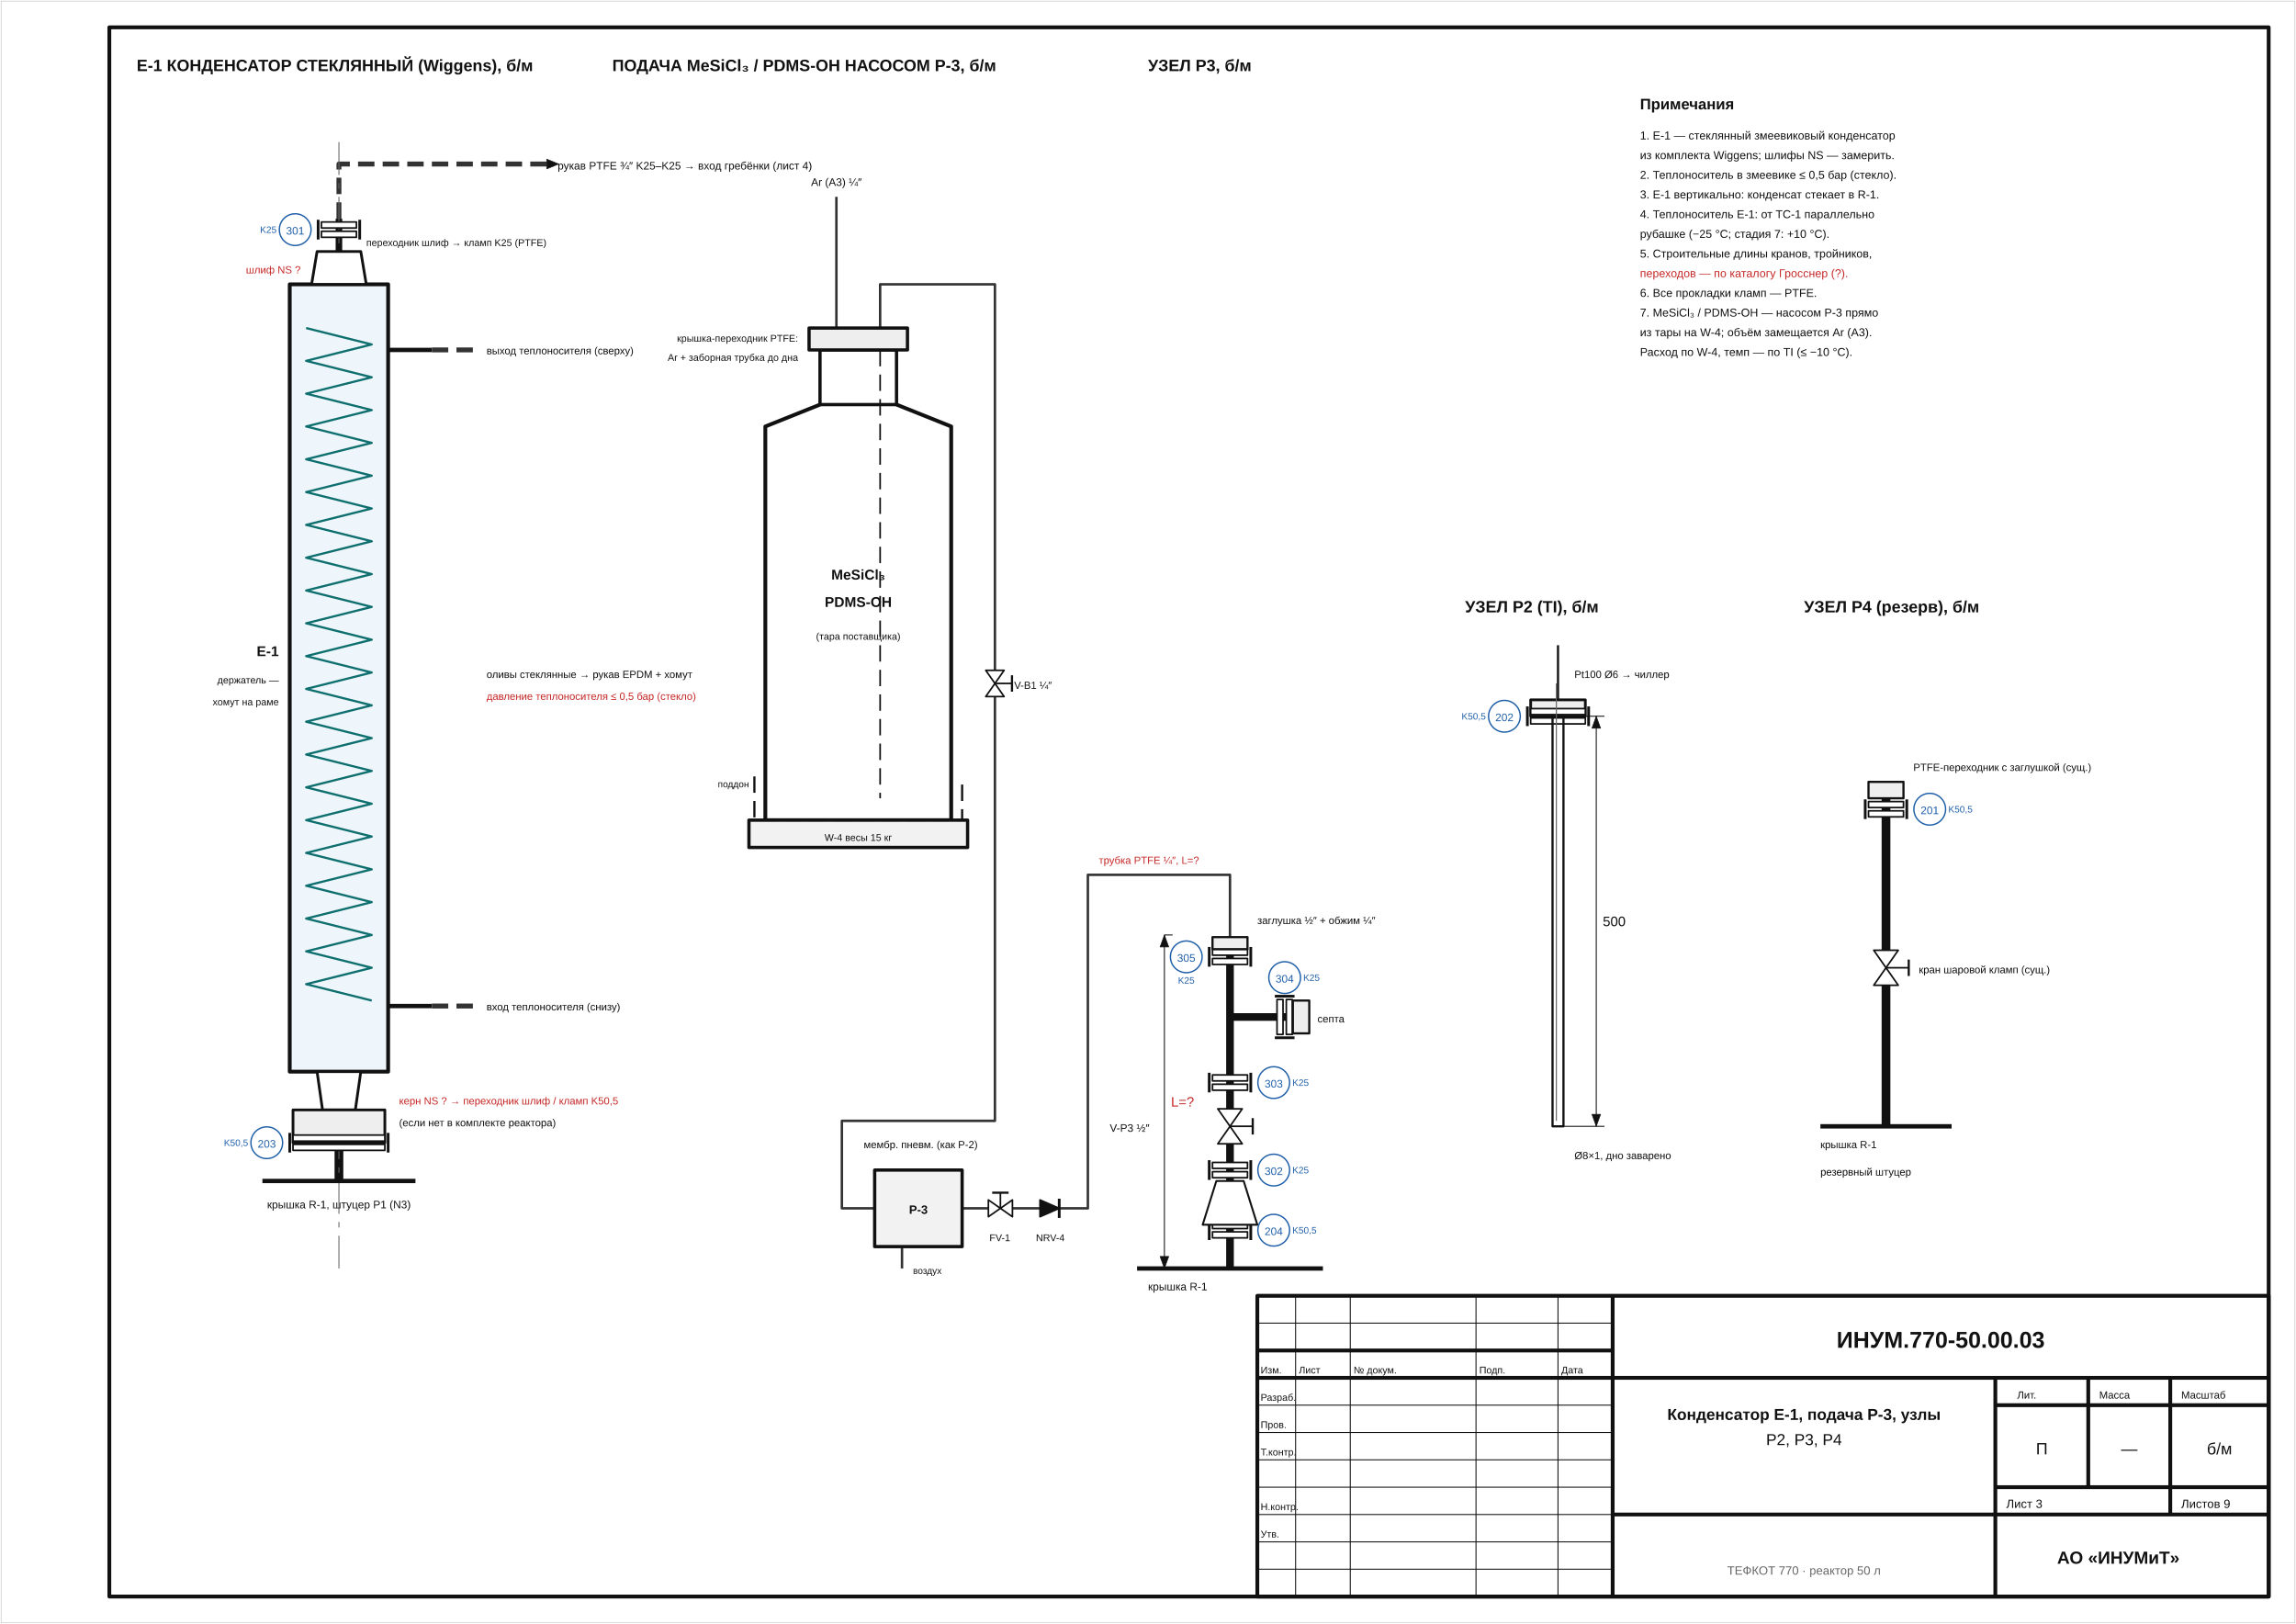
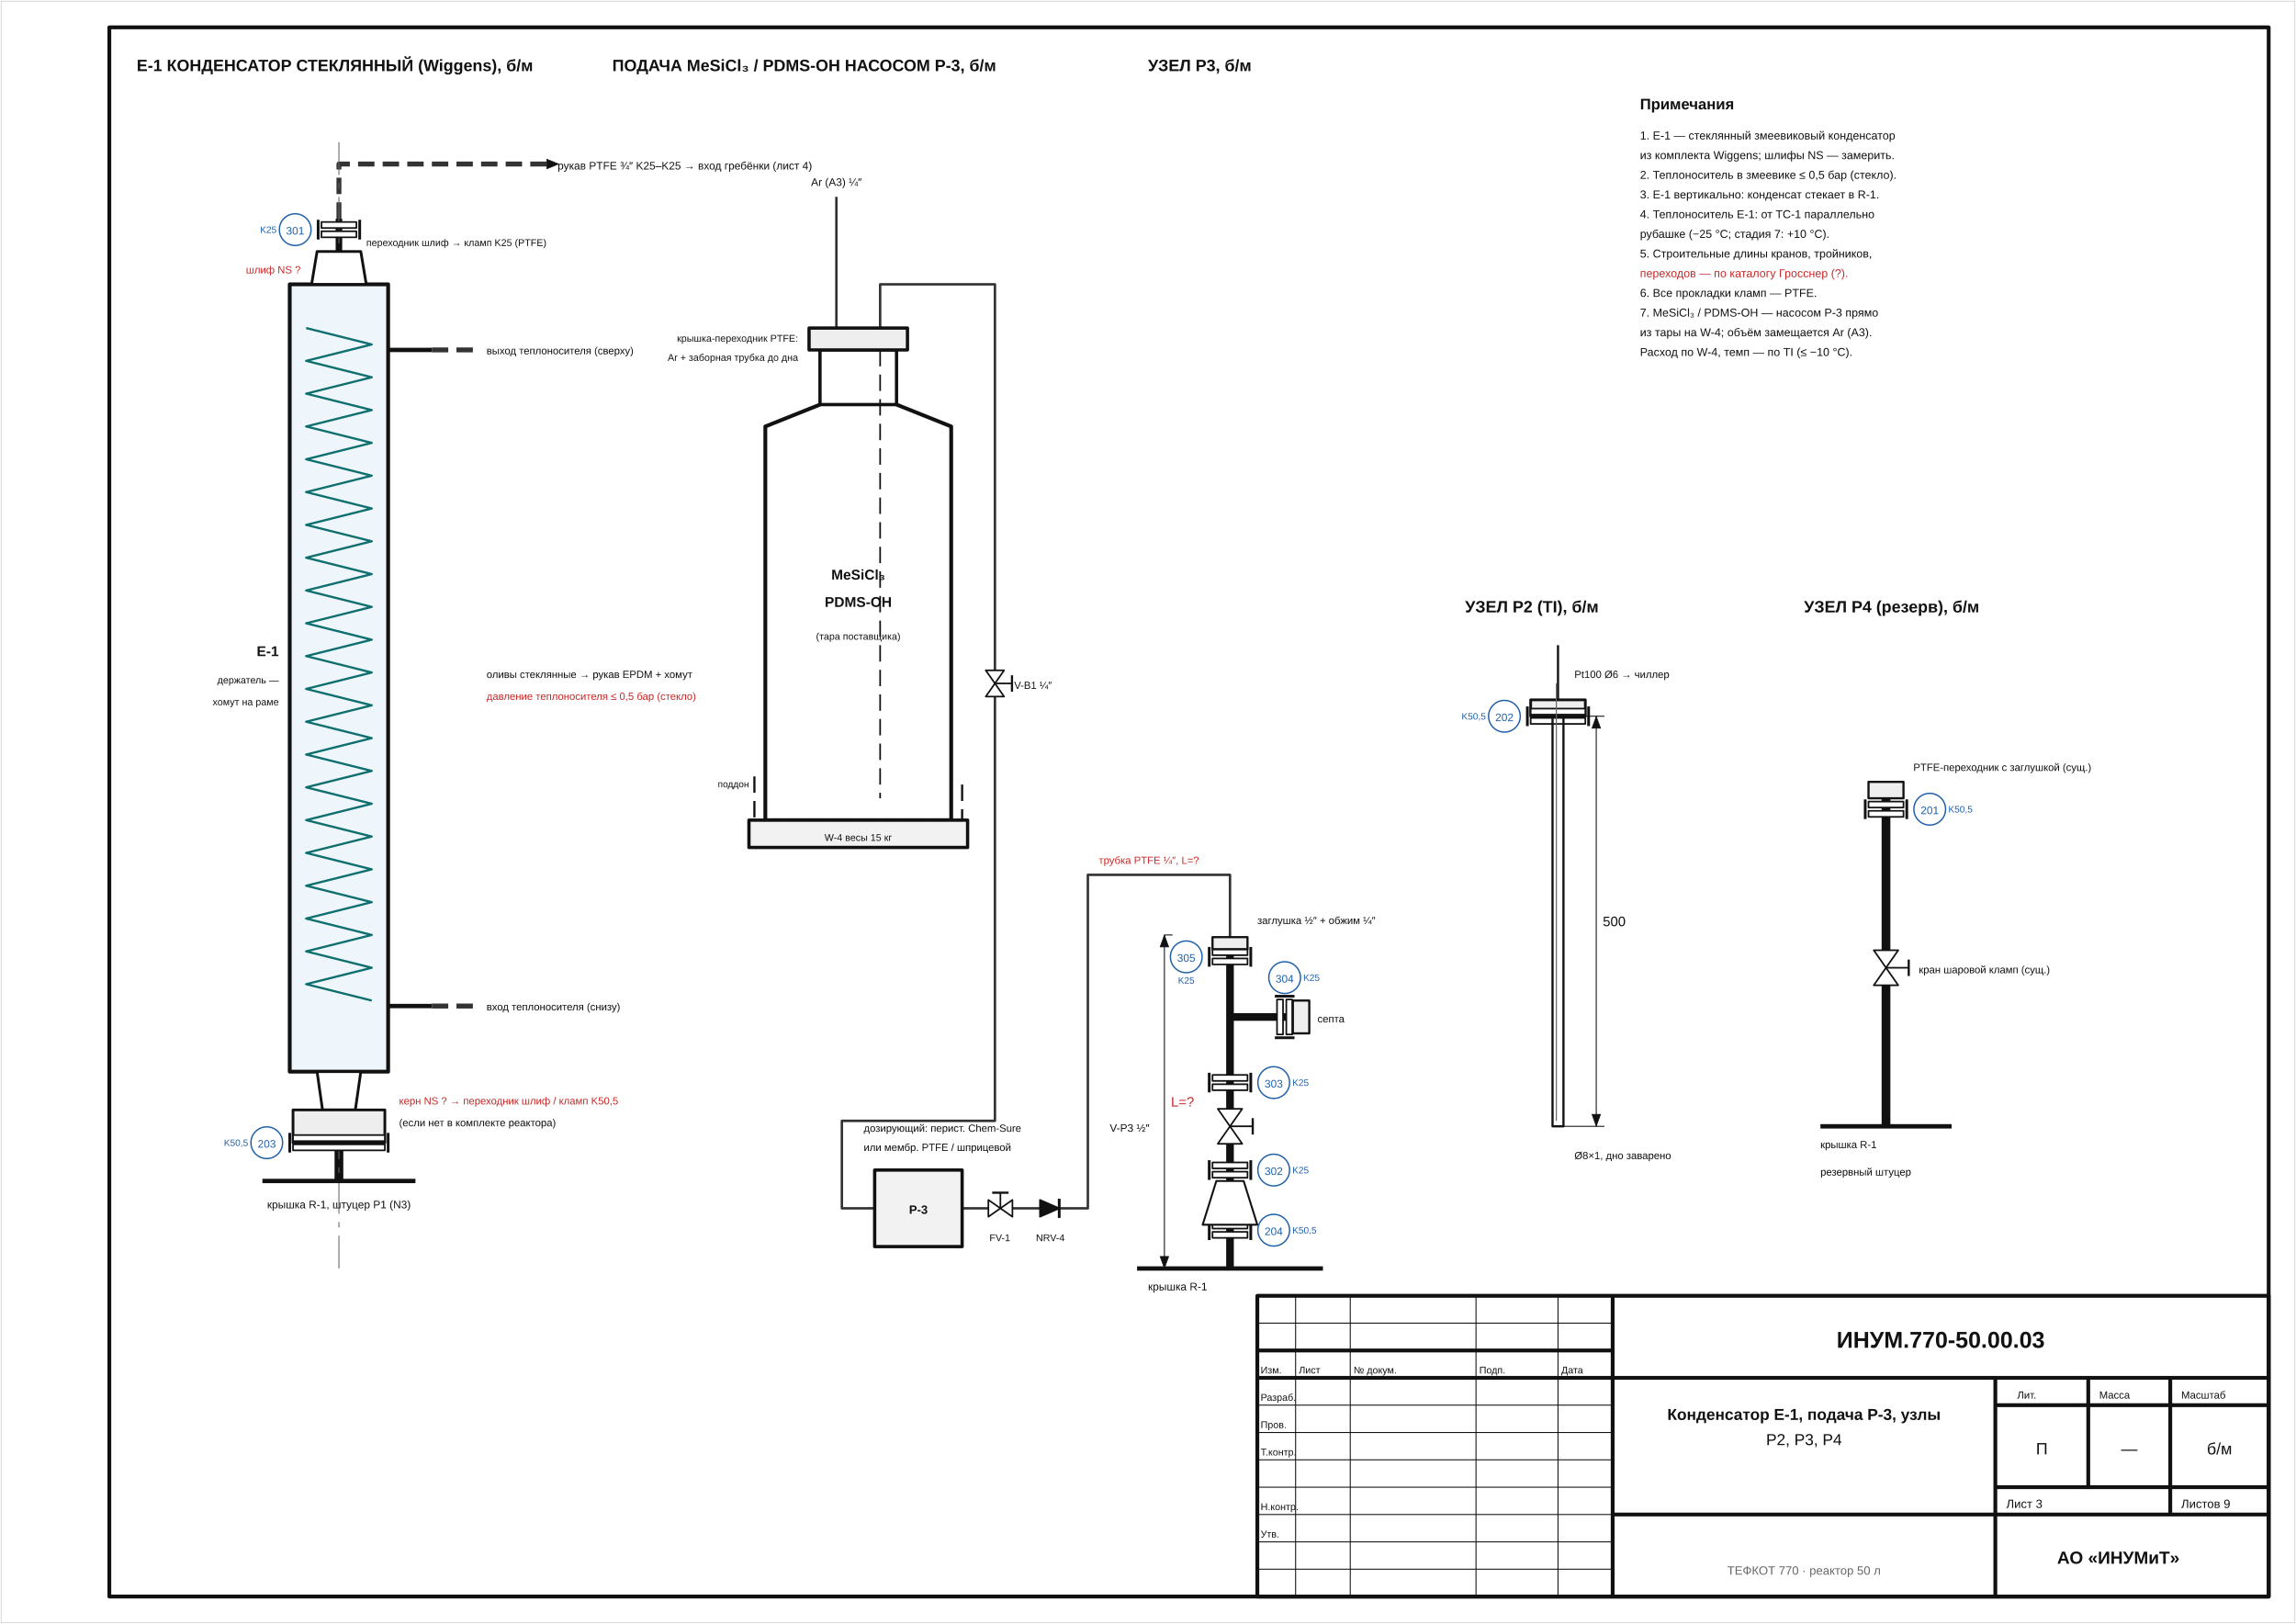
<svg xmlns="http://www.w3.org/2000/svg" viewBox="0 0 420.0 297.0" width="420.0mm" height="297.0mm" font-family="Arial, 'Liberation Sans', sans-serif">
  <rect width="100%" height="100%" fill="#fff" />
  <path d="M230.00,247.00 L295.00,247.00" fill="none" stroke="#111111" stroke-width="0.7" stroke-linejoin="round" />
  <path d="M230.00,252.00 L295.00,252.00" fill="none" stroke="#111111" stroke-width="0.7" stroke-linejoin="round" />
  <path d="M295.00,237.00 L295.00,292.00" fill="none" stroke="#111111" stroke-width="0.7" stroke-linejoin="round" />
  <path d="M295.00,252.00 L415.00,252.00" fill="none" stroke="#111111" stroke-width="0.7" stroke-linejoin="round" />
  <path d="M365.00,252.00 L365.00,292.00" fill="none" stroke="#111111" stroke-width="0.7" stroke-linejoin="round" />
  <path d="M295.00,277.00 L415.00,277.00" fill="none" stroke="#111111" stroke-width="0.7" stroke-linejoin="round" />
  <path d="M365.00,257.00 L415.00,257.00" fill="none" stroke="#111111" stroke-width="0.7" stroke-linejoin="round" />
  <path d="M365.00,272.00 L415.00,272.00" fill="none" stroke="#111111" stroke-width="0.7" stroke-linejoin="round" />
  <path d="M382.00,252.00 L382.00,272.00" fill="none" stroke="#111111" stroke-width="0.7" stroke-linejoin="round" />
  <path d="M397.00,252.00 L397.00,272.00" fill="none" stroke="#111111" stroke-width="0.7" stroke-linejoin="round" />
  <path d="M397.00,272.00 L397.00,277.00" fill="none" stroke="#111111" stroke-width="0.7" stroke-linejoin="round" />
  <path d="M71.00,184.00 L79.00,184.00" fill="none" stroke="#111111" stroke-width="0.8" stroke-linejoin="round" />
  <path d="M79.00,184.00 L87.00,184.00" fill="none" stroke="#333333" stroke-width="0.9" stroke-dasharray="3 1.5" stroke-linejoin="round" />
  <path d="M71.00,64.00 L79.00,64.00" fill="none" stroke="#111111" stroke-width="0.8" stroke-linejoin="round" />
  <path d="M79.00,64.00 L87.00,64.00" fill="none" stroke="#333333" stroke-width="0.9" stroke-dasharray="3 1.5" stroke-linejoin="round" />
  <path d="M62.00,46.00 L62.00,40.00" fill="none" stroke="#111111" stroke-width="1.2" stroke-linejoin="round" />
  <path d="M62.00,40.00 L62.00,30.00 L100.00,30.00" fill="none" stroke="#333333" stroke-width="0.9" stroke-dasharray="3 1.5" stroke-linejoin="round" />
  <path d="M62.00,209.00 L62.00,216.00" fill="none" stroke="#111111" stroke-width="1.6" stroke-linejoin="round" />
  <path d="M150.00,74.00 L140.00,78.00 L140.00,150.00 L174.00,150.00 L174.00,78.00 L164.00,74.00" fill="none" stroke="#111111" stroke-width="0.7" stroke-linejoin="round" />
  <path d="M153.00,60.00 L153.00,36.00" fill="none" stroke="#333333" stroke-width="0.45" stroke-linejoin="round" />
  <path d="M161.00,60.00 L161.00,52.00 L182.00,52.00 L182.00,122.60" fill="none" stroke="#333333" stroke-width="0.45" stroke-linejoin="round" />
  <path d="M182.00,127.40 L182.00,205.00 L154.00,205.00 L154.00,221.00 L160.00,221.00" fill="none" stroke="#333333" stroke-width="0.45" stroke-linejoin="round" />
-   <path d="M165.00,228.00 L165.00,232.00" fill="none" stroke="#333333" stroke-width="0.45" stroke-linejoin="round" />
  <path d="M176.00,221.00 L180.80,221.00" fill="none" stroke="#333333" stroke-width="0.45" stroke-linejoin="round" />
  <path d="M185.20,221.00 L190.24,221.00" fill="none" stroke="#333333" stroke-width="0.45" stroke-linejoin="round" />
  <path d="M193.76,221.00 L199.00,221.00 L199.00,160.00 L225.00,160.00 L225.00,171.40" fill="none" stroke="#333333" stroke-width="0.45" stroke-linejoin="round" />
  <path d="M225.00,232.00 L225.00,209.20" fill="none" stroke="#111111" stroke-width="1.4" stroke-linejoin="round" />
  <path d="M225.00,202.80 L225.00,174.00" fill="none" stroke="#111111" stroke-width="1.4" stroke-linejoin="round" />
  <path d="M225.00,186.00 L236.50,186.00" fill="none" stroke="#111111" stroke-width="1.4" stroke-linejoin="round" />
  <path d="M345.00,206.00 L345.00,180.20" fill="none" stroke="#111111" stroke-width="1.6" stroke-linejoin="round" />
  <path d="M345.00,173.80 L345.00,146.00" fill="none" stroke="#111111" stroke-width="1.6" stroke-linejoin="round" />
  <path d="M0.20,0.20 L419.80,0.20 L419.80,296.80 L0.20,296.80 Z" fill="none" stroke="#bbbbbb" stroke-width="0.1" stroke-linejoin="round" />
  <path d="M20.00,5.00 L415.00,5.00 L415.00,292.00 L20.00,292.00 Z" fill="none" stroke="#111111" stroke-width="0.7" stroke-linejoin="round" />
  <path d="M230.00,237.00 L415.00,237.00 L415.00,292.00 L230.00,292.00 Z" fill="none" stroke="#111111" stroke-width="0.7" stroke-linejoin="round" />
  <path d="M230.00,242.00 L295.00,242.00" fill="none" stroke="#111111" stroke-width="0.18" stroke-linejoin="round" />
  <path d="M230.00,257.00 L295.00,257.00" fill="none" stroke="#111111" stroke-width="0.18" stroke-linejoin="round" />
  <path d="M230.00,262.00 L295.00,262.00" fill="none" stroke="#111111" stroke-width="0.18" stroke-linejoin="round" />
  <path d="M230.00,267.00 L295.00,267.00" fill="none" stroke="#111111" stroke-width="0.18" stroke-linejoin="round" />
  <path d="M230.00,272.00 L295.00,272.00" fill="none" stroke="#111111" stroke-width="0.18" stroke-linejoin="round" />
  <path d="M230.00,277.00 L295.00,277.00" fill="none" stroke="#111111" stroke-width="0.18" stroke-linejoin="round" />
  <path d="M230.00,282.00 L295.00,282.00" fill="none" stroke="#111111" stroke-width="0.18" stroke-linejoin="round" />
  <path d="M230.00,287.00 L295.00,287.00" fill="none" stroke="#111111" stroke-width="0.18" stroke-linejoin="round" />
  <path d="M237.00,237.00 L237.00,292.00" fill="none" stroke="#111111" stroke-width="0.18" stroke-linejoin="round" />
  <path d="M247.00,237.00 L247.00,292.00" fill="none" stroke="#111111" stroke-width="0.18" stroke-linejoin="round" />
  <path d="M270.00,237.00 L270.00,292.00" fill="none" stroke="#111111" stroke-width="0.18" stroke-linejoin="round" />
  <path d="M285.00,237.00 L285.00,292.00" fill="none" stroke="#111111" stroke-width="0.18" stroke-linejoin="round" />
  <text x="230.60" y="251.20" font-size="1.8" text-anchor="start" fill="#111111">Изм.</text>
  <text x="237.60" y="251.20" font-size="1.8" text-anchor="start" fill="#111111">Лист</text>
  <text x="247.60" y="251.20" font-size="1.8" text-anchor="start" fill="#111111">№ докум.</text>
  <text x="270.60" y="251.20" font-size="1.8" text-anchor="start" fill="#111111">Подп.</text>
  <text x="285.60" y="251.20" font-size="1.8" text-anchor="start" fill="#111111">Дата</text>
  <text x="230.60" y="256.20" font-size="1.8" text-anchor="start" fill="#111111">Разраб.</text>
  <text x="230.60" y="261.20" font-size="1.8" text-anchor="start" fill="#111111">Пров.</text>
  <text x="230.60" y="266.20" font-size="1.8" text-anchor="start" fill="#111111">Т.контр.</text>
  <text x="230.60" y="276.20" font-size="1.8" text-anchor="start" fill="#111111">Н.контр.</text>
  <text x="230.60" y="281.20" font-size="1.8" text-anchor="start" fill="#111111">Утв.</text>
  <text x="248.60" y="256.20" font-size="1.8" text-anchor="start" fill="#111111" />
  <text x="355.00" y="246.50" font-size="4.2" text-anchor="middle" fill="#111111" font-weight="bold">ИНУМ.770-50.00.03</text>
  <text x="330.00" y="259.70" font-size="2.9" text-anchor="middle" fill="#111111" font-weight="bold">Конденсатор E-1, подача P-3, узлы</text>
  <text x="330.00" y="264.30" font-size="2.9" text-anchor="middle" fill="#111111">P2, P3, P4</text>
  <text x="369.00" y="255.80" font-size="1.9" text-anchor="start" fill="#111111">Лит.</text>
  <text x="384.00" y="255.80" font-size="1.9" text-anchor="start" fill="#111111">Масса</text>
  <text x="399.00" y="255.80" font-size="1.9" text-anchor="start" fill="#111111">Масштаб</text>
  <text x="373.50" y="266.00" font-size="3" text-anchor="middle" fill="#111111">П</text>
  <text x="389.50" y="266.00" font-size="3" text-anchor="middle" fill="#111111">—</text>
  <text x="406.00" y="266.00" font-size="3" text-anchor="middle" fill="#111111">б/м</text>
  <text x="367.00" y="275.80" font-size="2.2" text-anchor="start" fill="#111111">Лист 3</text>
  <text x="399.00" y="275.80" font-size="2.2" text-anchor="start" fill="#111111">Листов 9</text>
  <text x="387.50" y="286.00" font-size="3.2" text-anchor="middle" fill="#111111" font-weight="bold">АО «ИНУМиТ»</text>
  <text x="330.00" y="288.00" font-size="2.2" text-anchor="middle" fill="#666666">ТЕФКОТ 770 · реактор 50 л</text>
  <text x="25.00" y="13.00" font-size="3.0" text-anchor="start" fill="#111111" font-weight="bold">E-1 КОНДЕНСАТОР СТЕКЛЯННЫЙ (Wiggens), б/м</text>
  <path d="M62.00,26.00 L62.00,232.00" fill="none" stroke="#666666" stroke-width="0.18" stroke-dasharray="6 1.5 1 1.5" stroke-linejoin="round" />
  <path d="M53.00,52.00 L71.00,52.00 L71.00,196.00 L53.00,196.00 Z" fill="#eef6fb" stroke="#111111" stroke-width="0.7" stroke-linejoin="round" />
  <path d="M56.00,60.00 L68.00,63.00 L56.00,66.00 L68.00,69.00 L56.00,72.00 L68.00,75.00 L56.00,78.00 L68.00,81.00 L56.00,84.00 L68.00,87.00 L56.00,90.00 L68.00,93.00 L56.00,96.00 L68.00,99.00 L56.00,102.00 L68.00,105.00 L56.00,108.00 L68.00,111.00 L56.00,114.00 L68.00,117.00 L56.00,120.00 L68.00,123.00 L56.00,126.00 L68.00,129.00 L56.00,132.00 L68.00,135.00 L56.00,138.00 L68.00,141.00 L56.00,144.00 L68.00,147.00 L56.00,150.00 L68.00,153.00 L56.00,156.00 L68.00,159.00 L56.00,162.00 L68.00,165.00 L56.00,168.00 L68.00,171.00 L56.00,174.00 L68.00,177.00 L56.00,180.00 L68.00,183.00" fill="none" stroke="#0f6f6f" stroke-width="0.4" stroke-linejoin="round" />
  <text x="89.00" y="184.80" font-size="1.9" text-anchor="start" fill="#111111">вход теплоносителя (снизу)</text>
  <text x="89.00" y="64.80" font-size="1.9" text-anchor="start" fill="#111111">выход теплоносителя (сверху)</text>
  <text x="89.00" y="124.00" font-size="1.9" text-anchor="start" fill="#111111">оливы стеклянные → рукав EPDM + хомут</text>
  <text x="89.00" y="128.00" font-size="1.9" text-anchor="start" fill="#c62828">давление теплоносителя ≤ 0,5 бар (стекло)</text>
  <path d="M57.00,52.00 L67.00,52.00 L66.00,46.00 L58.00,46.00 Z" fill="#ffffff" stroke="#111111" stroke-width="0.5" stroke-linejoin="round" />
  <text x="55.00" y="50.00" font-size="1.9" text-anchor="end" fill="#c62828">шлиф NS ?</text>
  <path d="M58.80,40.60 L65.20,40.60 L65.20,41.70 L58.80,41.70 Z" fill="#ffffff" stroke="#111111" stroke-width="0.3" stroke-linejoin="round" />
  <path d="M58.80,42.30 L65.20,42.30 L65.20,43.40 L58.80,43.40 Z" fill="#ffffff" stroke="#111111" stroke-width="0.3" stroke-linejoin="round" />
  <path d="M58.20,40.20 L58.20,43.80" fill="none" stroke="#111111" stroke-width="0.5" stroke-linejoin="round" />
  <path d="M65.80,40.20 L65.80,43.80" fill="none" stroke="#111111" stroke-width="0.5" stroke-linejoin="round" />
  <circle cx="54.00" cy="42.00" r="2.90" fill="#ffffff" stroke="#1f5fa8" stroke-width="0.25" />
  <text x="54.00" y="42.90" font-size="2.0" text-anchor="middle" fill="#1f5fa8">301</text>
  <path d="M102.20,30.00 L100.00,30.90 L100.00,29.10 Z" fill="#111111" stroke="#111111" stroke-width="0.1" stroke-linejoin="round" />
  <text x="102.00" y="31.00" font-size="2.0" text-anchor="start" fill="#111111">рукав PTFE ¾″ K25–K25 → вход гребёнки (лист 4)</text>
  <text x="67.00" y="45.00" font-size="1.8" text-anchor="start" fill="#111111">переходник шлиф → кламп K25 (PTFE)</text>
  <path d="M58.00,196.00 L66.00,196.00 L65.00,203.00 L59.00,203.00 Z" fill="#ffffff" stroke="#111111" stroke-width="0.5" stroke-linejoin="round" />
  <path d="M53.60,203.00 L70.40,203.00 L70.40,209.00 L53.60,209.00 Z" fill="#eeeeee" stroke="#111111" stroke-width="0.5" stroke-linejoin="round" />
  <text x="73.00" y="202.00" font-size="1.9" text-anchor="start" fill="#c62828">керн NS ? → переходник шлиф / кламп K50,5</text>
  <text x="73.00" y="206.00" font-size="1.9" text-anchor="start" fill="#111111">(если нет в комплекте реактора)</text>
  <path d="M53.60,207.60 L70.40,207.60 L70.40,208.70 L53.60,208.70 Z" fill="#ffffff" stroke="#111111" stroke-width="0.3" stroke-linejoin="round" />
  <path d="M53.60,209.30 L70.40,209.30 L70.40,210.40 L53.60,210.40 Z" fill="#ffffff" stroke="#111111" stroke-width="0.3" stroke-linejoin="round" />
  <path d="M53.00,207.20 L53.00,210.80" fill="none" stroke="#111111" stroke-width="0.5" stroke-linejoin="round" />
  <path d="M71.00,207.20 L71.00,210.80" fill="none" stroke="#111111" stroke-width="0.5" stroke-linejoin="round" />
  <circle cx="48.80" cy="209.00" r="2.90" fill="#ffffff" stroke="#1f5fa8" stroke-width="0.25" />
  <text x="48.80" y="209.90" font-size="2.0" text-anchor="middle" fill="#1f5fa8">203</text>
  <path d="M48.00,216.00 L76.00,216.00" fill="none" stroke="#111111" stroke-width="0.8" stroke-linejoin="round" />
  <text x="62.00" y="221.00" font-size="2.0" text-anchor="middle" fill="#111111">крышка R-1, штуцер P1 (N3)</text>
  <text x="51.00" y="120.00" font-size="2.6" text-anchor="end" fill="#111111" font-weight="bold">E-1</text>
  <text x="51.00" y="125.00" font-size="1.8" text-anchor="end" fill="#111111">держатель —</text>
  <text x="51.00" y="129.00" font-size="1.8" text-anchor="end" fill="#111111">хомут на раме</text>
  <text x="112.00" y="13.00" font-size="3.0" text-anchor="start" fill="#111111" font-weight="bold">ПОДАЧА MeSiCl₃ / PDMS-OH НАСОСОМ P-3, б/м</text>
  <path d="M150.00,64.00 L164.00,64.00 L164.00,74.00 L150.00,74.00 Z" fill="none" stroke="#111111" stroke-width="0.6" stroke-linejoin="round" />
  <path d="M148.00,60.00 L166.00,60.00 L166.00,64.00 L148.00,64.00 Z" fill="#eeeeee" stroke="#111111" stroke-width="0.6" stroke-linejoin="round" />
  <text x="157.00" y="106.00" font-size="2.6" text-anchor="middle" fill="#111111" font-weight="bold">MeSiCl₃</text>
  <text x="157.00" y="111.00" font-size="2.6" text-anchor="middle" fill="#111111" font-weight="bold">PDMS-OH</text>
  <text x="157.00" y="117.00" font-size="1.8" text-anchor="middle" fill="#111111">(тара поставщика)</text>
  <path d="M161.00,64.00 L161.00,146.00" fill="none" stroke="#111111" stroke-width="0.3" stroke-dasharray="3 1.5" stroke-linejoin="round" />
  <path d="M137.00,150.00 L177.00,150.00 L177.00,155.00 L137.00,155.00 Z" fill="#f2f2f2" stroke="#111111" stroke-width="0.6" stroke-linejoin="round" />
  <text x="157.00" y="153.80" font-size="1.8" text-anchor="middle" fill="#111111">W-4 весы 15 кг</text>
  <path d="M138.00,142.00 L138.00,150.00 L176.00,150.00 L176.00,142.00" fill="none" stroke="#111111" stroke-width="0.4" stroke-dasharray="3 1.5" stroke-linejoin="round" />
  <text x="137.00" y="144.00" font-size="1.7" text-anchor="end" fill="#111111">поддон</text>
  <text x="153.00" y="34.00" font-size="2.0" text-anchor="middle" fill="#111111">Ar (A3) ¼″</text>
  <text x="146.00" y="62.50" font-size="1.8" text-anchor="end" fill="#111111">крышка-переходник PTFE:</text>
  <text x="146.00" y="66.00" font-size="1.8" text-anchor="end" fill="#111111">Ar + заборная трубка до дна</text>
  <path d="M180.32,122.60 L183.68,127.40 L180.32,127.40 L183.68,122.60 Z" fill="#ffffff" stroke="#111111" stroke-width="0.3" stroke-linejoin="round" />
  <path d="M182.00,125.00 L185.12,125.00" fill="none" stroke="#111111" stroke-width="0.3" stroke-linejoin="round" />
  <path d="M185.12,123.50 L185.12,126.50" fill="none" stroke="#111111" stroke-width="0.4" stroke-linejoin="round" />
  <text x="185.50" y="126.00" font-size="1.9" text-anchor="start" fill="#111111">V-B1 ¼″</text>
  <path d="M160.00,214.00 L176.00,214.00 L176.00,228.00 L160.00,228.00 Z" fill="#f2f2f2" stroke="#111111" stroke-width="0.6" stroke-linejoin="round" />
  <text x="168.00" y="222.00" font-size="2.2" text-anchor="middle" fill="#111111" font-weight="bold">P-3</text>
-   <text x="158.00" y="210.00" font-size="1.9" text-anchor="start" fill="#111111">мембр. пневм. (как P-2)</text>
-   <text x="167.00" y="233.00" font-size="1.7" text-anchor="start" fill="#111111">воздух</text>
+   <text x="158.00" y="207.00" font-size="1.9" text-anchor="start" fill="#111111">дозирующий: перист. Chem-Sure</text>
+   <text x="158.00" y="210.50" font-size="1.9" text-anchor="start" fill="#111111">или мембр. PTFE / шприцевой</text>
  <path d="M180.80,219.46 L185.20,222.54 L185.20,219.46 L180.80,222.54 Z" fill="#ffffff" stroke="#111111" stroke-width="0.3" stroke-linejoin="round" />
  <path d="M183.00,221.00 L183.00,218.14" fill="none" stroke="#111111" stroke-width="0.3" stroke-linejoin="round" />
  <path d="M181.50,218.14 L184.50,218.14" fill="none" stroke="#111111" stroke-width="0.4" stroke-linejoin="round" />
  <text x="181.00" y="227.00" font-size="1.8" text-anchor="start" fill="#111111">FV-1</text>
  <path d="M193.76,221.00 L190.24,222.54 L190.24,219.46 Z" fill="#111111" stroke="#111111" stroke-width="0.3" stroke-linejoin="round" />
  <path d="M193.76,222.76 L193.76,219.24" fill="none" stroke="#111111" stroke-width="0.5" stroke-linejoin="round" />
  <text x="189.50" y="227.00" font-size="1.8" text-anchor="start" fill="#111111">NRV-4</text>
  <text x="201.00" y="158.00" font-size="1.9" text-anchor="start" fill="#c62828">трубка PTFE ¼″, L=?</text>
  <text x="210.00" y="13.00" font-size="3.0" text-anchor="start" fill="#111111" font-weight="bold">УЗЕЛ P3, б/м</text>
  <path d="M208.00,232.00 L242.00,232.00" fill="none" stroke="#111111" stroke-width="0.8" stroke-linejoin="round" />
  <text x="210.00" y="236.00" font-size="2.0" text-anchor="start" fill="#111111">крышка R-1</text>
  <path d="M221.80,223.60 L228.20,223.60 L228.20,224.70 L221.80,224.70 Z" fill="#ffffff" stroke="#111111" stroke-width="0.3" stroke-linejoin="round" />
  <path d="M221.80,225.30 L228.20,225.30 L228.20,226.40 L221.80,226.40 Z" fill="#ffffff" stroke="#111111" stroke-width="0.3" stroke-linejoin="round" />
  <path d="M221.20,223.20 L221.20,226.80" fill="none" stroke="#111111" stroke-width="0.5" stroke-linejoin="round" />
  <path d="M228.80,223.20 L228.80,226.80" fill="none" stroke="#111111" stroke-width="0.5" stroke-linejoin="round" />
  <circle cx="233.00" cy="225.00" r="2.90" fill="#ffffff" stroke="#1f5fa8" stroke-width="0.25" />
  <text x="233.00" y="225.90" font-size="2.0" text-anchor="middle" fill="#1f5fa8">204</text>
  <path d="M222.50,216.00 L227.50,216.00 L230.00,224.00 L220.00,224.00 Z" fill="#ffffff" stroke="#111111" stroke-width="0.35" stroke-linejoin="round" />
  <path d="M221.80,212.60 L228.20,212.60 L228.20,213.70 L221.80,213.70 Z" fill="#ffffff" stroke="#111111" stroke-width="0.3" stroke-linejoin="round" />
  <path d="M221.80,214.30 L228.20,214.30 L228.20,215.40 L221.80,215.40 Z" fill="#ffffff" stroke="#111111" stroke-width="0.3" stroke-linejoin="round" />
  <path d="M221.20,212.20 L221.20,215.80" fill="none" stroke="#111111" stroke-width="0.5" stroke-linejoin="round" />
  <path d="M228.80,212.20 L228.80,215.80" fill="none" stroke="#111111" stroke-width="0.5" stroke-linejoin="round" />
  <circle cx="233.00" cy="214.00" r="2.90" fill="#ffffff" stroke="#1f5fa8" stroke-width="0.25" />
  <text x="233.00" y="214.90" font-size="2.0" text-anchor="middle" fill="#1f5fa8">302</text>
  <path d="M222.76,202.80 L227.24,209.20 L222.76,209.20 L227.24,202.80 Z" fill="#ffffff" stroke="#111111" stroke-width="0.3" stroke-linejoin="round" />
  <path d="M225.00,206.00 L229.16,206.00" fill="none" stroke="#111111" stroke-width="0.3" stroke-linejoin="round" />
  <path d="M229.16,204.50 L229.16,207.50" fill="none" stroke="#111111" stroke-width="0.4" stroke-linejoin="round" />
  <text x="203.00" y="207.00" font-size="2.0" text-anchor="start" fill="#111111">V-P3 ½″</text>
  <path d="M221.80,196.60 L228.20,196.60 L228.20,197.70 L221.80,197.70 Z" fill="#ffffff" stroke="#111111" stroke-width="0.3" stroke-linejoin="round" />
  <path d="M221.80,198.30 L228.20,198.30 L228.20,199.40 L221.80,199.40 Z" fill="#ffffff" stroke="#111111" stroke-width="0.3" stroke-linejoin="round" />
  <path d="M221.20,196.20 L221.20,199.80" fill="none" stroke="#111111" stroke-width="0.5" stroke-linejoin="round" />
  <path d="M228.80,196.20 L228.80,199.80" fill="none" stroke="#111111" stroke-width="0.5" stroke-linejoin="round" />
  <circle cx="233.00" cy="198.00" r="2.90" fill="#ffffff" stroke="#1f5fa8" stroke-width="0.25" />
  <text x="233.00" y="198.90" font-size="2.0" text-anchor="middle" fill="#1f5fa8">303</text>
  <path d="M233.60,182.80 L234.70,182.80 L234.70,189.20 L233.60,189.20 Z" fill="#ffffff" stroke="#111111" stroke-width="0.3" stroke-linejoin="round" />
  <path d="M235.30,182.80 L236.40,182.80 L236.40,189.20 L235.30,189.20 Z" fill="#ffffff" stroke="#111111" stroke-width="0.3" stroke-linejoin="round" />
  <path d="M233.20,182.20 L236.80,182.20" fill="none" stroke="#111111" stroke-width="0.5" stroke-linejoin="round" />
  <path d="M233.20,189.80 L236.80,189.80" fill="none" stroke="#111111" stroke-width="0.5" stroke-linejoin="round" />
  <circle cx="235.00" cy="178.80" r="2.90" fill="#ffffff" stroke="#1f5fa8" stroke-width="0.25" />
  <text x="235.00" y="179.70" font-size="2.0" text-anchor="middle" fill="#1f5fa8">304</text>
  <path d="M236.50,183.00 L239.50,183.00 L239.50,189.00 L236.50,189.00 Z" fill="#eeeeee" stroke="#111111" stroke-width="0.4" stroke-linejoin="round" />
  <text x="241.00" y="187.00" font-size="1.9" text-anchor="start" fill="#111111">септа</text>
  <path d="M221.80,173.60 L228.20,173.60 L228.20,174.70 L221.80,174.70 Z" fill="#ffffff" stroke="#111111" stroke-width="0.3" stroke-linejoin="round" />
  <path d="M221.80,175.30 L228.20,175.30 L228.20,176.40 L221.80,176.40 Z" fill="#ffffff" stroke="#111111" stroke-width="0.3" stroke-linejoin="round" />
  <path d="M221.20,173.20 L221.20,176.80" fill="none" stroke="#111111" stroke-width="0.5" stroke-linejoin="round" />
  <path d="M228.80,173.20 L228.80,176.80" fill="none" stroke="#111111" stroke-width="0.5" stroke-linejoin="round" />
  <circle cx="217.00" cy="175.00" r="2.90" fill="#ffffff" stroke="#1f5fa8" stroke-width="0.25" />
  <text x="217.00" y="175.90" font-size="2.0" text-anchor="middle" fill="#1f5fa8">305</text>
  <path d="M221.80,171.40 L228.20,171.40 L228.20,173.60 L221.80,173.60 Z" fill="#eeeeee" stroke="#111111" stroke-width="0.4" stroke-linejoin="round" />
  <text x="230.00" y="169.00" font-size="1.9" text-anchor="start" fill="#111111">заглушка ½″ + обжим ¼″</text>
  <path d="M213.00,232.00 L214.50,232.00" fill="none" stroke="#111111" stroke-width="0.18" stroke-linejoin="round" />
  <path d="M213.00,171.00 L214.50,171.00" fill="none" stroke="#111111" stroke-width="0.18" stroke-linejoin="round" />
  <path d="M213.00,232.00 L213.00,171.00" fill="none" stroke="#111111" stroke-width="0.18" stroke-linejoin="round" />
  <path d="M213.00,232.00 L212.20,229.80 L213.80,229.80 Z" fill="#111111" stroke="#111111" stroke-width="0.1" stroke-linejoin="round" />
  <path d="M213.00,171.00 L213.80,173.20 L212.20,173.20 Z" fill="#111111" stroke="#111111" stroke-width="0.1" stroke-linejoin="round" />
  <text x="214.20" y="202.38" font-size="2.5" text-anchor="start" fill="#c62828">L=?</text>
  <text x="268.00" y="112.00" font-size="3.0" text-anchor="start" fill="#111111" font-weight="bold">УЗЕЛ P2 (TI), б/м</text>
  <path d="M280.00,128.00 L290.00,128.00 L290.00,131.00 L280.00,131.00 Z" fill="#eeeeee" stroke="#111111" stroke-width="0.5" stroke-linejoin="round" />
  <path d="M280.00,129.60 L290.00,129.60 L290.00,130.70 L280.00,130.70 Z" fill="#ffffff" stroke="#111111" stroke-width="0.3" stroke-linejoin="round" />
  <path d="M280.00,131.30 L290.00,131.30 L290.00,132.40 L280.00,132.40 Z" fill="#ffffff" stroke="#111111" stroke-width="0.3" stroke-linejoin="round" />
  <path d="M279.40,129.20 L279.40,132.80" fill="none" stroke="#111111" stroke-width="0.5" stroke-linejoin="round" />
  <path d="M290.60,129.20 L290.60,132.80" fill="none" stroke="#111111" stroke-width="0.5" stroke-linejoin="round" />
  <circle cx="275.20" cy="131.00" r="2.90" fill="#ffffff" stroke="#1f5fa8" stroke-width="0.25" />
  <text x="275.20" y="131.90" font-size="2.0" text-anchor="middle" fill="#1f5fa8">202</text>
  <path d="M284.00,131.00 L286.00,131.00 L286.00,206.00 L284.00,206.00 Z" fill="none" stroke="#111111" stroke-width="0.4" stroke-linejoin="round" />
  <path d="M284.70,125.00 L284.70,205.00" fill="none" stroke="#666666" stroke-width="0.2" stroke-linejoin="round" />
  <path d="M285.00,128.00 L285.00,118.00" fill="none" stroke="#111111" stroke-width="0.4" stroke-linejoin="round" />
  <text x="288.00" y="124.00" font-size="1.9" text-anchor="start" fill="#111111">Pt100 Ø6 → чиллер</text>
  <path d="M286.00,131.00 L293.50,131.00" fill="none" stroke="#111111" stroke-width="0.18" stroke-linejoin="round" />
  <path d="M286.00,206.00 L293.50,206.00" fill="none" stroke="#111111" stroke-width="0.18" stroke-linejoin="round" />
  <path d="M292.00,131.00 L292.00,206.00" fill="none" stroke="#111111" stroke-width="0.18" stroke-linejoin="round" />
  <path d="M292.00,131.00 L292.80,133.20 L291.20,133.20 Z" fill="#111111" stroke="#111111" stroke-width="0.1" stroke-linejoin="round" />
  <path d="M292.00,206.00 L291.20,203.80 L292.80,203.80 Z" fill="#111111" stroke="#111111" stroke-width="0.1" stroke-linejoin="round" />
  <text x="293.20" y="169.38" font-size="2.5" text-anchor="start" fill="#111111">500</text>
  <text x="288.00" y="212.00" font-size="1.9" text-anchor="start" fill="#111111">Ø8×1, дно заварено</text>
  <text x="330.00" y="112.00" font-size="3.0" text-anchor="start" fill="#111111" font-weight="bold">УЗЕЛ P4 (резерв), б/м</text>
  <path d="M342.76,173.80 L347.24,180.20 L342.76,180.20 L347.24,173.80 Z" fill="#ffffff" stroke="#111111" stroke-width="0.3" stroke-linejoin="round" />
  <path d="M345.00,177.00 L349.16,177.00" fill="none" stroke="#111111" stroke-width="0.3" stroke-linejoin="round" />
  <path d="M349.16,175.50 L349.16,178.50" fill="none" stroke="#111111" stroke-width="0.4" stroke-linejoin="round" />
  <path d="M333.00,206.00 L357.00,206.00" fill="none" stroke="#111111" stroke-width="0.8" stroke-linejoin="round" />
  <text x="333.00" y="210.00" font-size="1.9" text-anchor="start" fill="#111111">крышка R-1</text>
  <text x="351.00" y="178.00" font-size="1.9" text-anchor="start" fill="#111111">кран шаровой кламп (сущ.)</text>
  <path d="M341.80,146.60 L348.20,146.60 L348.20,147.70 L341.80,147.70 Z" fill="#ffffff" stroke="#111111" stroke-width="0.3" stroke-linejoin="round" />
  <path d="M341.80,148.30 L348.20,148.30 L348.20,149.40 L341.80,149.40 Z" fill="#ffffff" stroke="#111111" stroke-width="0.3" stroke-linejoin="round" />
  <path d="M341.20,146.20 L341.20,149.80" fill="none" stroke="#111111" stroke-width="0.5" stroke-linejoin="round" />
  <path d="M348.80,146.20 L348.80,149.80" fill="none" stroke="#111111" stroke-width="0.5" stroke-linejoin="round" />
  <circle cx="353.00" cy="148.00" r="2.90" fill="#ffffff" stroke="#1f5fa8" stroke-width="0.25" />
  <text x="353.00" y="148.90" font-size="2.0" text-anchor="middle" fill="#1f5fa8">201</text>
  <path d="M341.80,143.00 L348.20,143.00 L348.20,146.00 L341.80,146.00 Z" fill="#eeeeee" stroke="#111111" stroke-width="0.4" stroke-linejoin="round" />
  <text x="350.00" y="141.00" font-size="1.9" text-anchor="start" fill="#111111">PTFE-переходник с заглушкой (сущ.)</text>
  <text x="333.00" y="215.00" font-size="1.9" text-anchor="start" fill="#111111">резервный штуцер</text>
  <text x="300.00" y="20.00" font-size="2.8" text-anchor="start" fill="#111111" font-weight="bold">Примечания</text>
  <text x="300.00" y="25.50" font-size="2.1" text-anchor="start" fill="#111111">1. E-1 — стеклянный змеевиковый конденсатор</text>
  <text x="300.00" y="29.10" font-size="2.1" text-anchor="start" fill="#111111">   из комплекта Wiggens; шлифы NS — замерить.</text>
  <text x="300.00" y="32.70" font-size="2.1" text-anchor="start" fill="#111111">2. Теплоноситель в змеевике ≤ 0,5 бар (стекло).</text>
  <text x="300.00" y="36.30" font-size="2.1" text-anchor="start" fill="#111111">3. E-1 вертикально: конденсат стекает в R-1.</text>
  <text x="300.00" y="39.90" font-size="2.1" text-anchor="start" fill="#111111">4. Теплоноситель E-1: от TC-1 параллельно</text>
  <text x="300.00" y="43.50" font-size="2.1" text-anchor="start" fill="#111111">   рубашке (−25 °C; стадия 7: +10 °C).</text>
  <text x="300.00" y="47.10" font-size="2.1" text-anchor="start" fill="#111111">5. Строительные длины кранов, тройников,</text>
  <text x="300.00" y="50.70" font-size="2.1" text-anchor="start" fill="#c62828">   переходов — по каталогу Гросснер (?).</text>
  <text x="300.00" y="54.30" font-size="2.1" text-anchor="start" fill="#111111">6. Все прокладки кламп — PTFE.</text>
  <text x="300.00" y="57.90" font-size="2.1" text-anchor="start" fill="#111111">7. MeSiCl₃ / PDMS-OH — насосом P-3 прямо</text>
  <text x="300.00" y="61.50" font-size="2.1" text-anchor="start" fill="#111111">   из тары на W-4; объём замещается Ar (A3).</text>
  <text x="300.00" y="65.10" font-size="2.1" text-anchor="start" fill="#111111">   Расход по W-4, темп — по TI (≤ −10 °C).</text>
  <text x="50.60" y="42.60" font-size="1.7" text-anchor="end" fill="#1f5fa8">K25</text>
  <text x="45.40" y="209.60" font-size="1.7" text-anchor="end" fill="#1f5fa8">K50,5</text>
  <text x="236.40" y="225.60" font-size="1.7" text-anchor="start" fill="#1f5fa8">K50,5</text>
  <text x="236.40" y="214.60" font-size="1.7" text-anchor="start" fill="#1f5fa8">K25</text>
  <text x="236.40" y="198.60" font-size="1.7" text-anchor="start" fill="#1f5fa8">K25</text>
  <text x="238.40" y="179.40" font-size="1.7" text-anchor="start" fill="#1f5fa8">K25</text>
  <text x="217.00" y="179.90" font-size="1.7" text-anchor="middle" fill="#1f5fa8">K25</text>
  <text x="271.80" y="131.60" font-size="1.7" text-anchor="end" fill="#1f5fa8">K50,5</text>
  <text x="356.40" y="148.60" font-size="1.7" text-anchor="start" fill="#1f5fa8">K50,5</text>
</svg>
